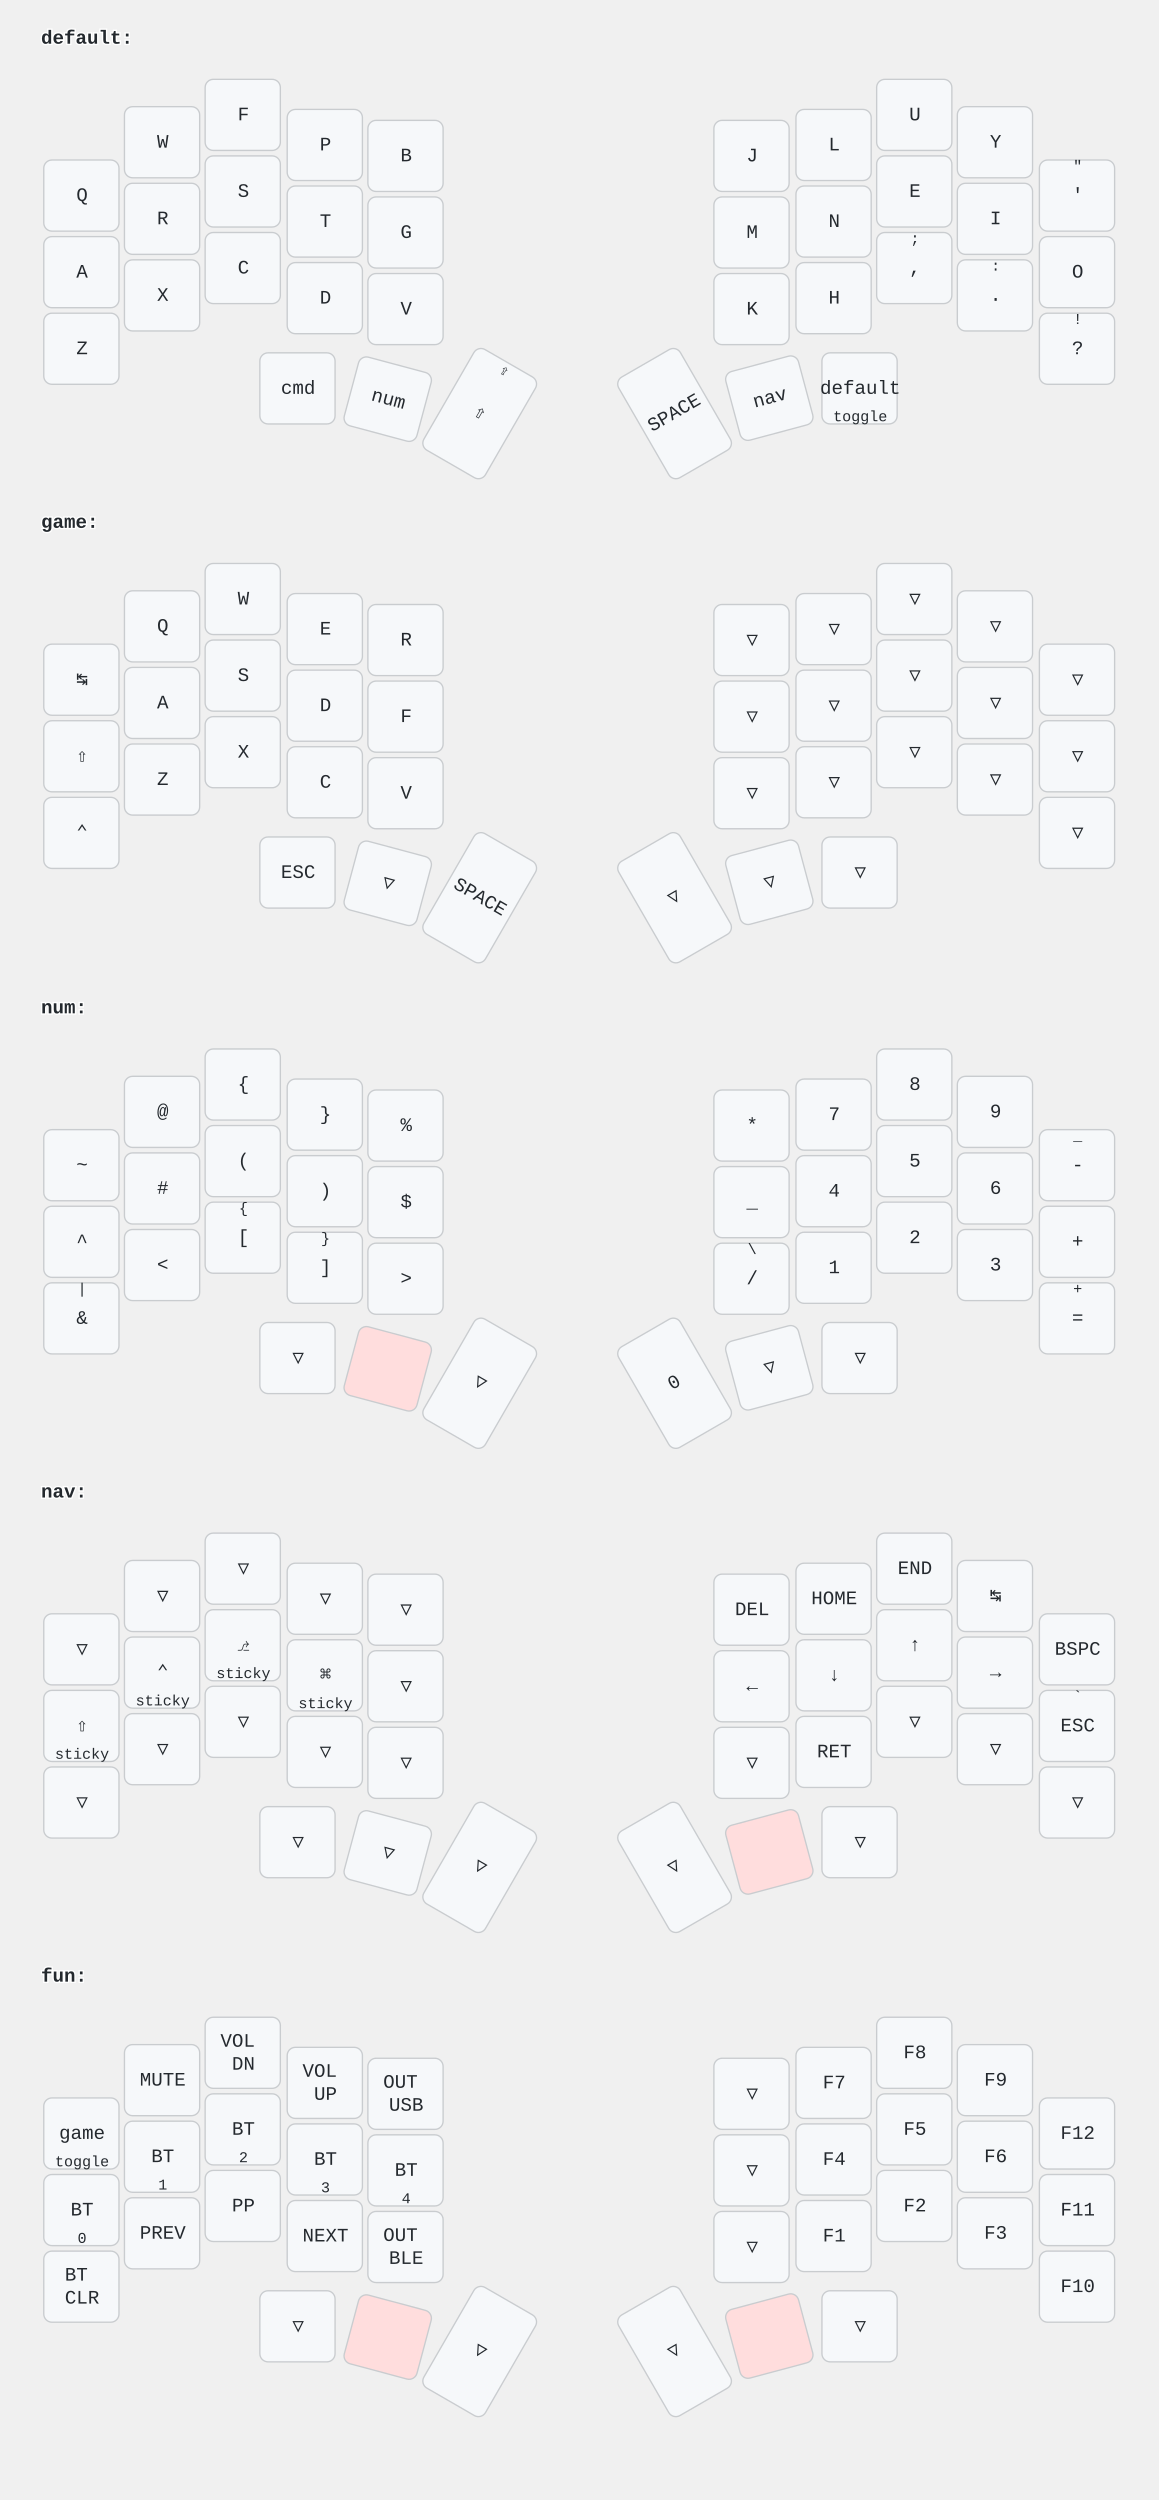
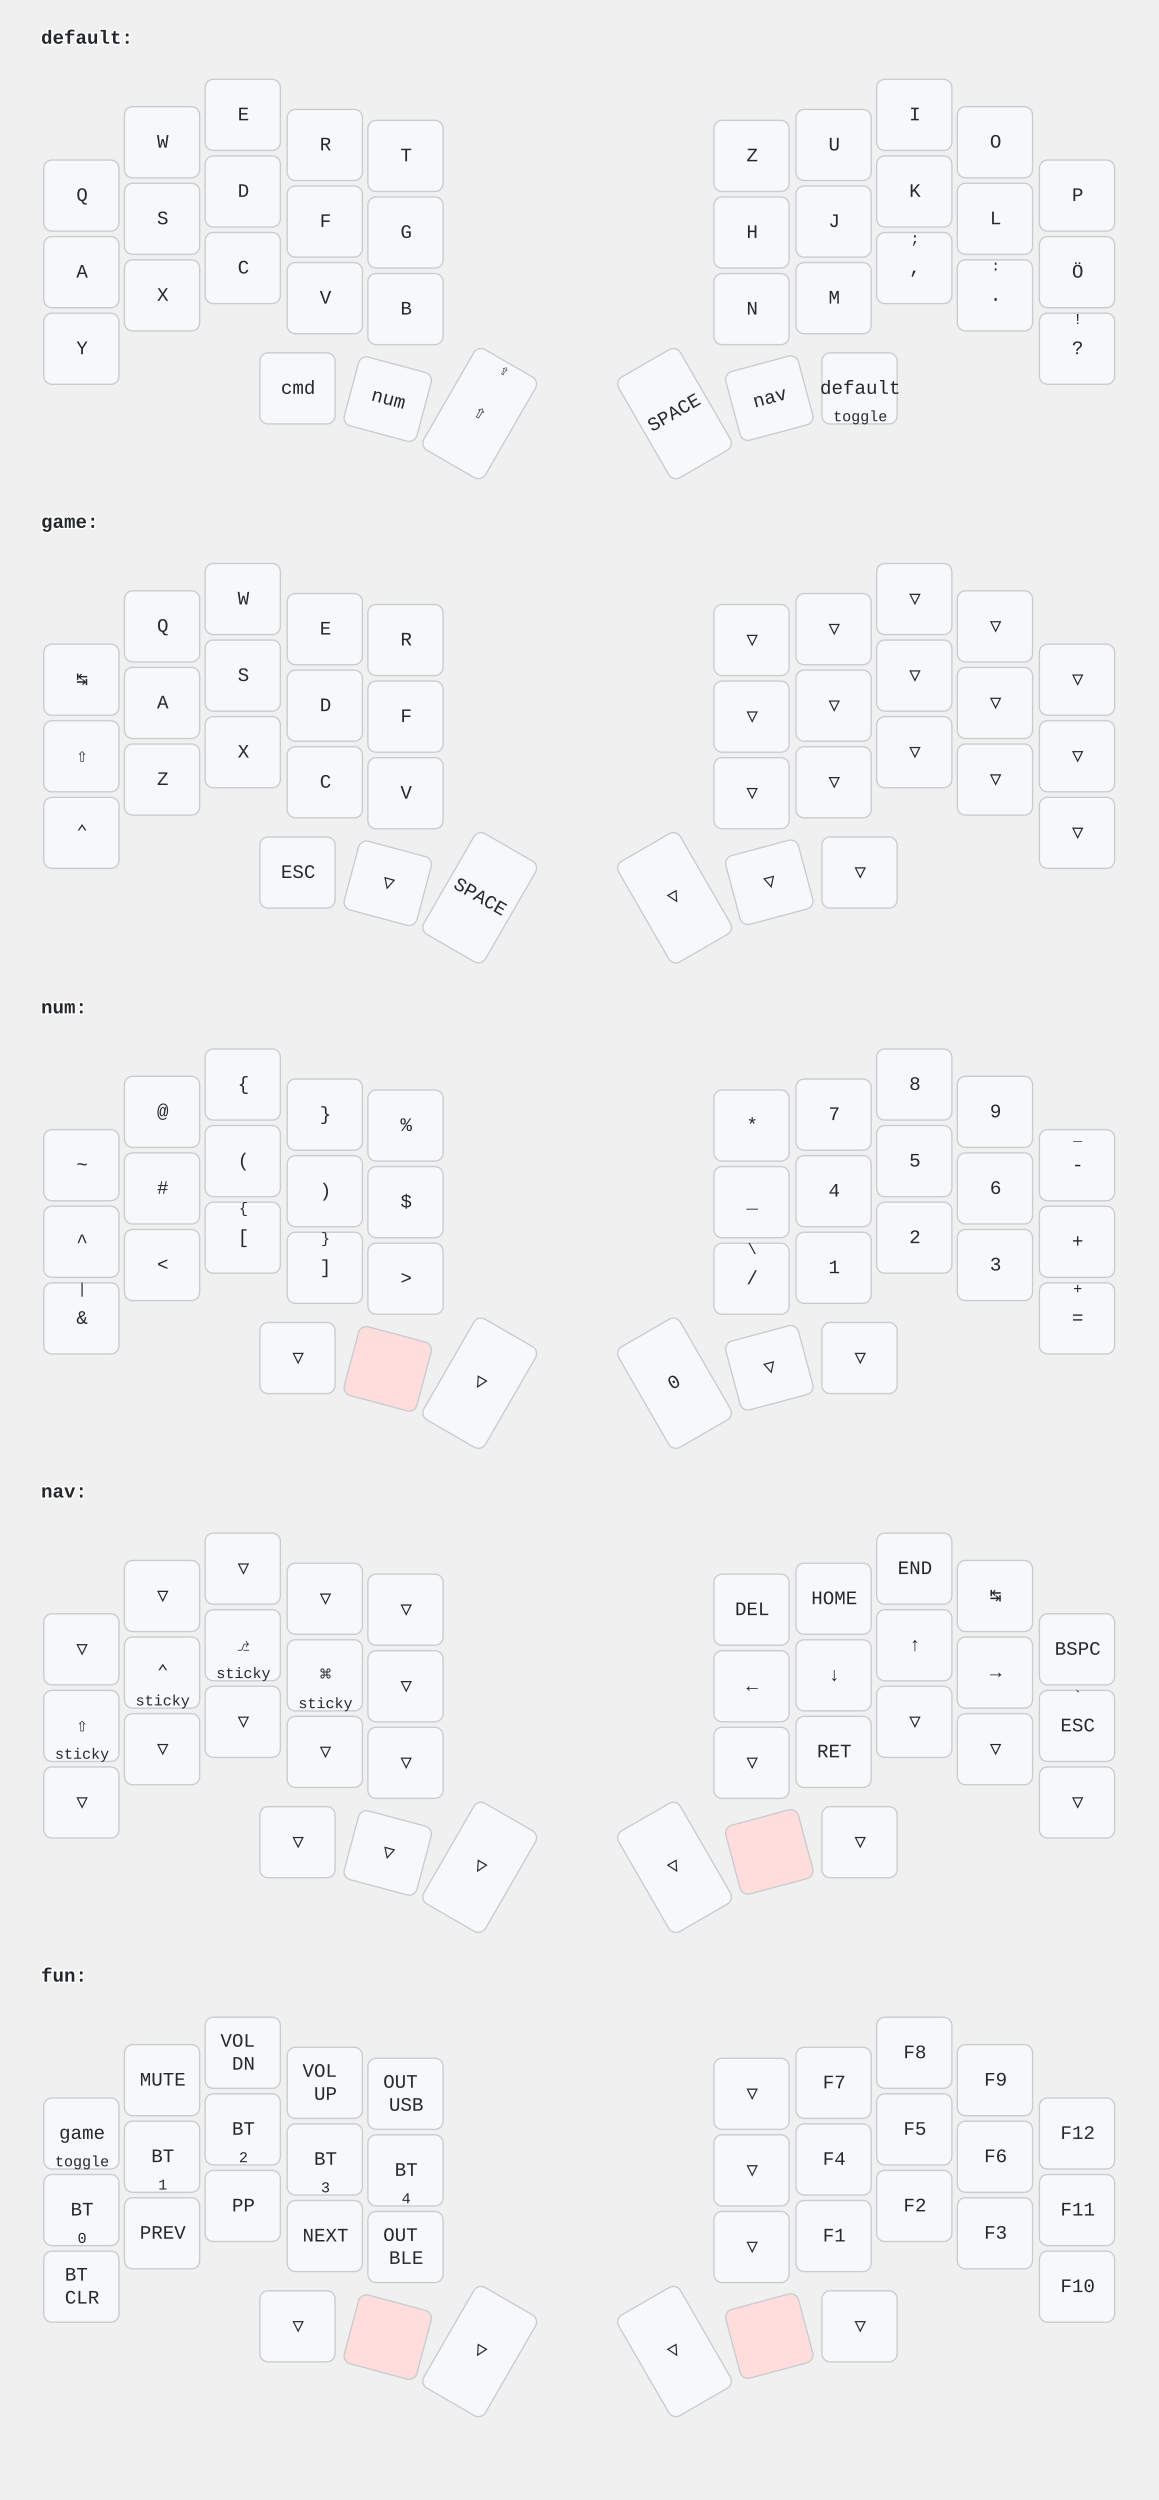
<svg xmlns="http://www.w3.org/2000/svg" width="847" height="1828" viewBox="0 0 847 1828" class="keymap">
  <style>/* font and background color specifications */
svg {
    font-family: SFMono-Regular,Consolas,Liberation Mono,Menlo,monospace;
    font-size: 14px;
    font-kerning: normal;
    text-rendering: optimizeLegibility;
    fill: #24292e;
}

/* default key styling */
rect {
    fill: #f6f8fa;
    stroke: #c9cccf;
    stroke-width: 1;
}

/* color accent for combo boxes */
rect.combo {
    fill: #cdf;
}

/* color accent for held keys */
rect.held, rect.combo.held {
    fill: #fdd;
}

/* color accent for ghost (optional) keys */
rect.ghost, rect.combo.ghost {
    fill: #ddd;
}

text {
    text-anchor: middle;
    dominant-baseline: middle;
}

/* styling for layer labels */
text.label {
    font-weight: bold;
    text-anchor: start;
    stroke: white;
    stroke-width: 2;
    paint-order: stroke;
}

/* styling for combo tap, and key hold/shifted label text */
text.combo, text.hold, text.shifted {
    font-size: 11px;
}

text.hold {
    text-anchor: middle;
    dominant-baseline: auto;
}

text.shifted {
    text-anchor: middle;
    dominant-baseline: hanging;
}

/* styling for hold/shifted label text in combo box */
text.combo.hold, text.combo.shifted {
    font-size: 8px;
}

/* styling for combo dendrons */
path {
    stroke-width: 1;
    stroke: gray;
    fill: none;
}
</style>
  <g transform="translate(30, 0)" class="layer-default">
    <text x="0" y="28" class="label" id="default">default:</text>
    <g transform="translate(0, 56)">
      <g transform="translate(30, 87)" class="key keypos-0">
        <rect rx="6" ry="6" x="-28" y="-26" width="55" height="52" class="key" />
        <text x="0" y="0" class="key tap">Q</text>
      </g>
      <g transform="translate(89, 48)" class="key keypos-1">
        <rect rx="6" ry="6" x="-28" y="-26" width="55" height="52" class="key" />
        <text x="0" y="0" class="key tap">W</text>
      </g>
      <g transform="translate(148, 28)" class="key keypos-2">
        <rect rx="6" ry="6" x="-28" y="-26" width="55" height="52" class="key" />
+         <text x="0" y="0" class="key tap">E</text>
+       </g>
+       <g transform="translate(208, 50)" class="key keypos-3">
+         <rect rx="6" ry="6" x="-28" y="-26" width="55" height="52" class="key" />
+         <text x="0" y="0" class="key tap">R</text>
+       </g>
+       <g transform="translate(267, 58)" class="key keypos-4">
+         <rect rx="6" ry="6" x="-28" y="-26" width="55" height="52" class="key" />
+         <text x="0" y="0" class="key tap">T</text>
+       </g>
+       <g transform="translate(520, 58)" class="key keypos-5">
+         <rect rx="6" ry="6" x="-28" y="-26" width="55" height="52" class="key" />
+         <text x="0" y="0" class="key tap">Z</text>
+       </g>
+       <g transform="translate(580, 50)" class="key keypos-6">
+         <rect rx="6" ry="6" x="-28" y="-26" width="55" height="52" class="key" />
+         <text x="0" y="0" class="key tap">U</text>
+       </g>
+       <g transform="translate(639, 28)" class="key keypos-7">
+         <rect rx="6" ry="6" x="-28" y="-26" width="55" height="52" class="key" />
+         <text x="0" y="0" class="key tap">I</text>
+       </g>
+       <g transform="translate(698, 48)" class="key keypos-8">
+         <rect rx="6" ry="6" x="-28" y="-26" width="55" height="52" class="key" />
+         <text x="0" y="0" class="key tap">O</text>
+       </g>
+       <g transform="translate(758, 87)" class="key keypos-9">
+         <rect rx="6" ry="6" x="-28" y="-26" width="55" height="52" class="key" />
+         <text x="0" y="0" class="key tap">P</text>
+       </g>
+       <g transform="translate(30, 143)" class="key keypos-10">
+         <rect rx="6" ry="6" x="-28" y="-26" width="55" height="52" class="key" />
+         <text x="0" y="0" class="key tap">A</text>
+       </g>
+       <g transform="translate(89, 104)" class="key keypos-11">
+         <rect rx="6" ry="6" x="-28" y="-26" width="55" height="52" class="key" />
+         <text x="0" y="0" class="key tap">S</text>
+       </g>
+       <g transform="translate(148, 84)" class="key keypos-12">
+         <rect rx="6" ry="6" x="-28" y="-26" width="55" height="52" class="key" />
+         <text x="0" y="0" class="key tap">D</text>
+       </g>
+       <g transform="translate(208, 106)" class="key keypos-13">
+         <rect rx="6" ry="6" x="-28" y="-26" width="55" height="52" class="key" />
        <text x="0" y="0" class="key tap">F</text>
      </g>
-       <g transform="translate(208, 50)" class="key keypos-3">
-         <rect rx="6" ry="6" x="-28" y="-26" width="55" height="52" class="key" />
-         <text x="0" y="0" class="key tap">P</text>
-       </g>
-       <g transform="translate(267, 58)" class="key keypos-4">
+       <g transform="translate(267, 114)" class="key keypos-14">
+         <rect rx="6" ry="6" x="-28" y="-26" width="55" height="52" class="key" />
+         <text x="0" y="0" class="key tap">G</text>
+       </g>
+       <g transform="translate(520, 114)" class="key keypos-15">
+         <rect rx="6" ry="6" x="-28" y="-26" width="55" height="52" class="key" />
+         <text x="0" y="0" class="key tap">H</text>
+       </g>
+       <g transform="translate(580, 106)" class="key keypos-16">
+         <rect rx="6" ry="6" x="-28" y="-26" width="55" height="52" class="key" />
+         <text x="0" y="0" class="key tap">J</text>
+       </g>
+       <g transform="translate(639, 84)" class="key keypos-17">
+         <rect rx="6" ry="6" x="-28" y="-26" width="55" height="52" class="key" />
+         <text x="0" y="0" class="key tap">K</text>
+       </g>
+       <g transform="translate(698, 104)" class="key keypos-18">
+         <rect rx="6" ry="6" x="-28" y="-26" width="55" height="52" class="key" />
+         <text x="0" y="0" class="key tap">L</text>
+       </g>
+       <g transform="translate(758, 143)" class="key keypos-19">
+         <rect rx="6" ry="6" x="-28" y="-26" width="55" height="52" class="key" />
+         <text x="0" y="0" class="key tap">Ö</text>
+       </g>
+       <g transform="translate(30, 199)" class="key keypos-20">
+         <rect rx="6" ry="6" x="-28" y="-26" width="55" height="52" class="key" />
+         <text x="0" y="0" class="key tap">Y</text>
+       </g>
+       <g transform="translate(89, 160)" class="key keypos-21">
+         <rect rx="6" ry="6" x="-28" y="-26" width="55" height="52" class="key" />
+         <text x="0" y="0" class="key tap">X</text>
+       </g>
+       <g transform="translate(148, 140)" class="key keypos-22">
+         <rect rx="6" ry="6" x="-28" y="-26" width="55" height="52" class="key" />
+         <text x="0" y="0" class="key tap">C</text>
+       </g>
+       <g transform="translate(208, 162)" class="key keypos-23">
+         <rect rx="6" ry="6" x="-28" y="-26" width="55" height="52" class="key" />
+         <text x="0" y="0" class="key tap">V</text>
+       </g>
+       <g transform="translate(267, 170)" class="key keypos-24">
        <rect rx="6" ry="6" x="-28" y="-26" width="55" height="52" class="key" />
        <text x="0" y="0" class="key tap">B</text>
      </g>
-       <g transform="translate(520, 58)" class="key keypos-5">
-         <rect rx="6" ry="6" x="-28" y="-26" width="55" height="52" class="key" />
-         <text x="0" y="0" class="key tap">J</text>
-       </g>
-       <g transform="translate(580, 50)" class="key keypos-6">
-         <rect rx="6" ry="6" x="-28" y="-26" width="55" height="52" class="key" />
-         <text x="0" y="0" class="key tap">L</text>
-       </g>
-       <g transform="translate(639, 28)" class="key keypos-7">
-         <rect rx="6" ry="6" x="-28" y="-26" width="55" height="52" class="key" />
-         <text x="0" y="0" class="key tap">U</text>
-       </g>
-       <g transform="translate(698, 48)" class="key keypos-8">
-         <rect rx="6" ry="6" x="-28" y="-26" width="55" height="52" class="key" />
-         <text x="0" y="0" class="key tap">Y</text>
-       </g>
-       <g transform="translate(758, 87)" class="key keypos-9">
-         <rect rx="6" ry="6" x="-28" y="-26" width="55" height="52" class="key" />
-         <text x="0" y="0" class="key tap">'</text>
-         <text x="0" y="-24" class="key shifted">"</text>
-       </g>
-       <g transform="translate(30, 143)" class="key keypos-10">
-         <rect rx="6" ry="6" x="-28" y="-26" width="55" height="52" class="key" />
-         <text x="0" y="0" class="key tap">A</text>
-       </g>
-       <g transform="translate(89, 104)" class="key keypos-11">
-         <rect rx="6" ry="6" x="-28" y="-26" width="55" height="52" class="key" />
-         <text x="0" y="0" class="key tap">R</text>
-       </g>
-       <g transform="translate(148, 84)" class="key keypos-12">
-         <rect rx="6" ry="6" x="-28" y="-26" width="55" height="52" class="key" />
-         <text x="0" y="0" class="key tap">S</text>
-       </g>
-       <g transform="translate(208, 106)" class="key keypos-13">
-         <rect rx="6" ry="6" x="-28" y="-26" width="55" height="52" class="key" />
-         <text x="0" y="0" class="key tap">T</text>
-       </g>
-       <g transform="translate(267, 114)" class="key keypos-14">
-         <rect rx="6" ry="6" x="-28" y="-26" width="55" height="52" class="key" />
-         <text x="0" y="0" class="key tap">G</text>
-       </g>
-       <g transform="translate(520, 114)" class="key keypos-15">
+       <g transform="translate(520, 170)" class="key keypos-25">
+         <rect rx="6" ry="6" x="-28" y="-26" width="55" height="52" class="key" />
+         <text x="0" y="0" class="key tap">N</text>
+       </g>
+       <g transform="translate(580, 162)" class="key keypos-26">
        <rect rx="6" ry="6" x="-28" y="-26" width="55" height="52" class="key" />
        <text x="0" y="0" class="key tap">M</text>
-       </g>
-       <g transform="translate(580, 106)" class="key keypos-16">
-         <rect rx="6" ry="6" x="-28" y="-26" width="55" height="52" class="key" />
-         <text x="0" y="0" class="key tap">N</text>
-       </g>
-       <g transform="translate(639, 84)" class="key keypos-17">
-         <rect rx="6" ry="6" x="-28" y="-26" width="55" height="52" class="key" />
-         <text x="0" y="0" class="key tap">E</text>
-       </g>
-       <g transform="translate(698, 104)" class="key keypos-18">
-         <rect rx="6" ry="6" x="-28" y="-26" width="55" height="52" class="key" />
-         <text x="0" y="0" class="key tap">I</text>
-       </g>
-       <g transform="translate(758, 143)" class="key keypos-19">
-         <rect rx="6" ry="6" x="-28" y="-26" width="55" height="52" class="key" />
-         <text x="0" y="0" class="key tap">O</text>
-       </g>
-       <g transform="translate(30, 199)" class="key keypos-20">
-         <rect rx="6" ry="6" x="-28" y="-26" width="55" height="52" class="key" />
-         <text x="0" y="0" class="key tap">Z</text>
-       </g>
-       <g transform="translate(89, 160)" class="key keypos-21">
-         <rect rx="6" ry="6" x="-28" y="-26" width="55" height="52" class="key" />
-         <text x="0" y="0" class="key tap">X</text>
-       </g>
-       <g transform="translate(148, 140)" class="key keypos-22">
-         <rect rx="6" ry="6" x="-28" y="-26" width="55" height="52" class="key" />
-         <text x="0" y="0" class="key tap">C</text>
-       </g>
-       <g transform="translate(208, 162)" class="key keypos-23">
-         <rect rx="6" ry="6" x="-28" y="-26" width="55" height="52" class="key" />
-         <text x="0" y="0" class="key tap">D</text>
-       </g>
-       <g transform="translate(267, 170)" class="key keypos-24">
-         <rect rx="6" ry="6" x="-28" y="-26" width="55" height="52" class="key" />
-         <text x="0" y="0" class="key tap">V</text>
-       </g>
-       <g transform="translate(520, 170)" class="key keypos-25">
-         <rect rx="6" ry="6" x="-28" y="-26" width="55" height="52" class="key" />
-         <text x="0" y="0" class="key tap">K</text>
-       </g>
-       <g transform="translate(580, 162)" class="key keypos-26">
-         <rect rx="6" ry="6" x="-28" y="-26" width="55" height="52" class="key" />
-         <text x="0" y="0" class="key tap">H</text>
      </g>
      <g transform="translate(639, 140)" class="key keypos-27">
        <rect rx="6" ry="6" x="-28" y="-26" width="55" height="52" class="key" />
        <text x="0" y="0" class="key tap">,</text>
        <text x="0" y="-24" class="key shifted">;</text>
      </g>
      <g transform="translate(698, 160)" class="key keypos-28">
        <rect rx="6" ry="6" x="-28" y="-26" width="55" height="52" class="key" />
        <text x="0" y="0" class="key tap">.</text>
        <text x="0" y="-24" class="key shifted">:</text>
      </g>
      <g transform="translate(758, 199)" class="key keypos-29">
        <rect rx="6" ry="6" x="-28" y="-26" width="55" height="52" class="key" />
        <text x="0" y="0" class="key tap">?</text>
        <text x="0" y="-24" class="key shifted">!</text>
      </g>
      <g transform="translate(188, 228)" class="key keypos-30">
        <rect rx="6" ry="6" x="-28" y="-26" width="55" height="52" class="key" />
        <text x="0" y="0" class="key tap">cmd</text>
      </g>
      <g transform="translate(254, 236) rotate(15.0)" class="key keypos-31">
        <rect rx="6" ry="6" x="-28" y="-26" width="55" height="52" class="key" />
        <a href="#num">
          <text x="0" y="0" class="key tap layer-activator">num</text>
        </a>
      </g>
      <g transform="translate(321, 246) rotate(30.0)" class="key keypos-32">
        <rect rx="6" ry="6" x="-26" y="-42" width="52" height="85" class="key" />
        <text x="0" y="0" class="key tap">⇧</text>
        <text x="0" y="-40" class="key shifted">⇪</text>
      </g>
      <g transform="translate(463, 246) rotate(-30.0)" class="key keypos-33">
        <rect rx="6" ry="6" x="-26" y="-42" width="52" height="85" class="key" />
        <text x="0" y="0" class="key tap">SPACE</text>
      </g>
      <g transform="translate(533, 235) rotate(-15.0)" class="key keypos-34">
        <rect rx="6" ry="6" x="-28" y="-26" width="55" height="52" class="key" />
        <a href="#nav">
          <text x="0" y="0" class="key tap layer-activator">nav</text>
        </a>
      </g>
      <g transform="translate(599, 228)" class="key keypos-35">
        <rect rx="6" ry="6" x="-28" y="-26" width="55" height="52" class="key" />
        <a href="#default">
          <text x="0" y="0" class="key tap layer-activator">default</text>
        </a>
        <text x="0" y="24" class="key hold">toggle</text>
      </g>
    </g>
  </g>
  <g transform="translate(30, 354)" class="layer-game">
    <text x="0" y="28" class="label" id="game">game:</text>
    <g transform="translate(0, 56)">
      <g transform="translate(30, 87)" class="key keypos-0">
        <rect rx="6" ry="6" x="-28" y="-26" width="55" height="52" class="key" />
        <text x="0" y="0" class="key tap">↹</text>
      </g>
      <g transform="translate(89, 48)" class="key keypos-1">
        <rect rx="6" ry="6" x="-28" y="-26" width="55" height="52" class="key" />
        <text x="0" y="0" class="key tap">Q</text>
      </g>
      <g transform="translate(148, 28)" class="key keypos-2">
        <rect rx="6" ry="6" x="-28" y="-26" width="55" height="52" class="key" />
        <text x="0" y="0" class="key tap">W</text>
      </g>
      <g transform="translate(208, 50)" class="key keypos-3">
        <rect rx="6" ry="6" x="-28" y="-26" width="55" height="52" class="key" />
        <text x="0" y="0" class="key tap">E</text>
      </g>
      <g transform="translate(267, 58)" class="key keypos-4">
        <rect rx="6" ry="6" x="-28" y="-26" width="55" height="52" class="key" />
        <text x="0" y="0" class="key tap">R</text>
      </g>
      <g transform="translate(520, 58)" class="key trans keypos-5">
        <rect rx="6" ry="6" x="-28" y="-26" width="55" height="52" class="key trans" />
        <text x="0" y="0" class="key trans tap">▽</text>
      </g>
      <g transform="translate(580, 50)" class="key trans keypos-6">
        <rect rx="6" ry="6" x="-28" y="-26" width="55" height="52" class="key trans" />
        <text x="0" y="0" class="key trans tap">▽</text>
      </g>
      <g transform="translate(639, 28)" class="key trans keypos-7">
        <rect rx="6" ry="6" x="-28" y="-26" width="55" height="52" class="key trans" />
        <text x="0" y="0" class="key trans tap">▽</text>
      </g>
      <g transform="translate(698, 48)" class="key trans keypos-8">
        <rect rx="6" ry="6" x="-28" y="-26" width="55" height="52" class="key trans" />
        <text x="0" y="0" class="key trans tap">▽</text>
      </g>
      <g transform="translate(758, 87)" class="key trans keypos-9">
        <rect rx="6" ry="6" x="-28" y="-26" width="55" height="52" class="key trans" />
        <text x="0" y="0" class="key trans tap">▽</text>
      </g>
      <g transform="translate(30, 143)" class="key keypos-10">
        <rect rx="6" ry="6" x="-28" y="-26" width="55" height="52" class="key" />
        <text x="0" y="0" class="key tap">⇧</text>
      </g>
      <g transform="translate(89, 104)" class="key keypos-11">
        <rect rx="6" ry="6" x="-28" y="-26" width="55" height="52" class="key" />
        <text x="0" y="0" class="key tap">A</text>
      </g>
      <g transform="translate(148, 84)" class="key keypos-12">
        <rect rx="6" ry="6" x="-28" y="-26" width="55" height="52" class="key" />
        <text x="0" y="0" class="key tap">S</text>
      </g>
      <g transform="translate(208, 106)" class="key keypos-13">
        <rect rx="6" ry="6" x="-28" y="-26" width="55" height="52" class="key" />
        <text x="0" y="0" class="key tap">D</text>
      </g>
      <g transform="translate(267, 114)" class="key keypos-14">
        <rect rx="6" ry="6" x="-28" y="-26" width="55" height="52" class="key" />
        <text x="0" y="0" class="key tap">F</text>
      </g>
      <g transform="translate(520, 114)" class="key trans keypos-15">
        <rect rx="6" ry="6" x="-28" y="-26" width="55" height="52" class="key trans" />
        <text x="0" y="0" class="key trans tap">▽</text>
      </g>
      <g transform="translate(580, 106)" class="key trans keypos-16">
        <rect rx="6" ry="6" x="-28" y="-26" width="55" height="52" class="key trans" />
        <text x="0" y="0" class="key trans tap">▽</text>
      </g>
      <g transform="translate(639, 84)" class="key trans keypos-17">
        <rect rx="6" ry="6" x="-28" y="-26" width="55" height="52" class="key trans" />
        <text x="0" y="0" class="key trans tap">▽</text>
      </g>
      <g transform="translate(698, 104)" class="key trans keypos-18">
        <rect rx="6" ry="6" x="-28" y="-26" width="55" height="52" class="key trans" />
        <text x="0" y="0" class="key trans tap">▽</text>
      </g>
      <g transform="translate(758, 143)" class="key trans keypos-19">
        <rect rx="6" ry="6" x="-28" y="-26" width="55" height="52" class="key trans" />
        <text x="0" y="0" class="key trans tap">▽</text>
      </g>
      <g transform="translate(30, 199)" class="key keypos-20">
        <rect rx="6" ry="6" x="-28" y="-26" width="55" height="52" class="key" />
        <text x="0" y="0" class="key tap">⌃</text>
      </g>
      <g transform="translate(89, 160)" class="key keypos-21">
        <rect rx="6" ry="6" x="-28" y="-26" width="55" height="52" class="key" />
        <text x="0" y="0" class="key tap">Z</text>
      </g>
      <g transform="translate(148, 140)" class="key keypos-22">
        <rect rx="6" ry="6" x="-28" y="-26" width="55" height="52" class="key" />
        <text x="0" y="0" class="key tap">X</text>
      </g>
      <g transform="translate(208, 162)" class="key keypos-23">
        <rect rx="6" ry="6" x="-28" y="-26" width="55" height="52" class="key" />
        <text x="0" y="0" class="key tap">C</text>
      </g>
      <g transform="translate(267, 170)" class="key keypos-24">
        <rect rx="6" ry="6" x="-28" y="-26" width="55" height="52" class="key" />
        <text x="0" y="0" class="key tap">V</text>
      </g>
      <g transform="translate(520, 170)" class="key trans keypos-25">
        <rect rx="6" ry="6" x="-28" y="-26" width="55" height="52" class="key trans" />
        <text x="0" y="0" class="key trans tap">▽</text>
      </g>
      <g transform="translate(580, 162)" class="key trans keypos-26">
        <rect rx="6" ry="6" x="-28" y="-26" width="55" height="52" class="key trans" />
        <text x="0" y="0" class="key trans tap">▽</text>
      </g>
      <g transform="translate(639, 140)" class="key trans keypos-27">
        <rect rx="6" ry="6" x="-28" y="-26" width="55" height="52" class="key trans" />
        <text x="0" y="0" class="key trans tap">▽</text>
      </g>
      <g transform="translate(698, 160)" class="key trans keypos-28">
        <rect rx="6" ry="6" x="-28" y="-26" width="55" height="52" class="key trans" />
        <text x="0" y="0" class="key trans tap">▽</text>
      </g>
      <g transform="translate(758, 199)" class="key trans keypos-29">
        <rect rx="6" ry="6" x="-28" y="-26" width="55" height="52" class="key trans" />
        <text x="0" y="0" class="key trans tap">▽</text>
      </g>
      <g transform="translate(188, 228)" class="key keypos-30">
        <rect rx="6" ry="6" x="-28" y="-26" width="55" height="52" class="key" />
        <text x="0" y="0" class="key tap">ESC</text>
      </g>
      <g transform="translate(254, 236) rotate(15.0)" class="key trans keypos-31">
        <rect rx="6" ry="6" x="-28" y="-26" width="55" height="52" class="key trans" />
        <text x="0" y="0" class="key trans tap">▽</text>
      </g>
      <g transform="translate(321, 246) rotate(30.0)" class="key keypos-32">
        <rect rx="6" ry="6" x="-26" y="-42" width="52" height="85" class="key" />
        <text x="0" y="0" class="key tap">SPACE</text>
      </g>
      <g transform="translate(463, 246) rotate(-30.0)" class="key trans keypos-33">
        <rect rx="6" ry="6" x="-26" y="-42" width="52" height="85" class="key trans" />
        <text x="0" y="0" class="key trans tap">▽</text>
      </g>
      <g transform="translate(533, 235) rotate(-15.0)" class="key trans keypos-34">
        <rect rx="6" ry="6" x="-28" y="-26" width="55" height="52" class="key trans" />
        <text x="0" y="0" class="key trans tap">▽</text>
      </g>
      <g transform="translate(599, 228)" class="key trans keypos-35">
        <rect rx="6" ry="6" x="-28" y="-26" width="55" height="52" class="key trans" />
        <text x="0" y="0" class="key trans tap">▽</text>
      </g>
    </g>
  </g>
  <g transform="translate(30, 709)" class="layer-num">
    <text x="0" y="28" class="label" id="num">num:</text>
    <g transform="translate(0, 56)">
      <g transform="translate(30, 87)" class="key keypos-0">
        <rect rx="6" ry="6" x="-28" y="-26" width="55" height="52" class="key" />
        <text x="0" y="0" class="key tap">~</text>
      </g>
      <g transform="translate(89, 48)" class="key keypos-1">
        <rect rx="6" ry="6" x="-28" y="-26" width="55" height="52" class="key" />
        <text x="0" y="0" class="key tap">@</text>
      </g>
      <g transform="translate(148, 28)" class="key keypos-2">
        <rect rx="6" ry="6" x="-28" y="-26" width="55" height="52" class="key" />
        <text x="0" y="0" class="key tap">{</text>
      </g>
      <g transform="translate(208, 50)" class="key keypos-3">
        <rect rx="6" ry="6" x="-28" y="-26" width="55" height="52" class="key" />
        <text x="0" y="0" class="key tap">}</text>
      </g>
      <g transform="translate(267, 58)" class="key keypos-4">
        <rect rx="6" ry="6" x="-28" y="-26" width="55" height="52" class="key" />
        <text x="0" y="0" class="key tap">%</text>
      </g>
      <g transform="translate(520, 58)" class="key keypos-5">
        <rect rx="6" ry="6" x="-28" y="-26" width="55" height="52" class="key" />
        <text x="0" y="0" class="key tap">*</text>
      </g>
      <g transform="translate(580, 50)" class="key keypos-6">
        <rect rx="6" ry="6" x="-28" y="-26" width="55" height="52" class="key" />
        <text x="0" y="0" class="key tap">7</text>
      </g>
      <g transform="translate(639, 28)" class="key keypos-7">
        <rect rx="6" ry="6" x="-28" y="-26" width="55" height="52" class="key" />
        <text x="0" y="0" class="key tap">8</text>
      </g>
      <g transform="translate(698, 48)" class="key keypos-8">
        <rect rx="6" ry="6" x="-28" y="-26" width="55" height="52" class="key" />
        <text x="0" y="0" class="key tap">9</text>
      </g>
      <g transform="translate(758, 87)" class="key keypos-9">
        <rect rx="6" ry="6" x="-28" y="-26" width="55" height="52" class="key" />
        <text x="0" y="0" class="key tap">-</text>
        <text x="0" y="-24" class="key shifted">_</text>
      </g>
      <g transform="translate(30, 143)" class="key keypos-10">
        <rect rx="6" ry="6" x="-28" y="-26" width="55" height="52" class="key" />
        <text x="0" y="0" class="key tap">^</text>
      </g>
      <g transform="translate(89, 104)" class="key keypos-11">
        <rect rx="6" ry="6" x="-28" y="-26" width="55" height="52" class="key" />
        <text x="0" y="0" class="key tap">#</text>
      </g>
      <g transform="translate(148, 84)" class="key keypos-12">
        <rect rx="6" ry="6" x="-28" y="-26" width="55" height="52" class="key" />
        <text x="0" y="0" class="key tap">(</text>
      </g>
      <g transform="translate(208, 106)" class="key keypos-13">
        <rect rx="6" ry="6" x="-28" y="-26" width="55" height="52" class="key" />
        <text x="0" y="0" class="key tap">)</text>
      </g>
      <g transform="translate(267, 114)" class="key keypos-14">
        <rect rx="6" ry="6" x="-28" y="-26" width="55" height="52" class="key" />
        <text x="0" y="0" class="key tap">$</text>
      </g>
      <g transform="translate(520, 114)" class="key keypos-15">
        <rect rx="6" ry="6" x="-28" y="-26" width="55" height="52" class="key" />
        <text x="0" y="0" class="key tap">_</text>
      </g>
      <g transform="translate(580, 106)" class="key keypos-16">
        <rect rx="6" ry="6" x="-28" y="-26" width="55" height="52" class="key" />
        <text x="0" y="0" class="key tap">4</text>
      </g>
      <g transform="translate(639, 84)" class="key keypos-17">
        <rect rx="6" ry="6" x="-28" y="-26" width="55" height="52" class="key" />
        <text x="0" y="0" class="key tap">5</text>
      </g>
      <g transform="translate(698, 104)" class="key keypos-18">
        <rect rx="6" ry="6" x="-28" y="-26" width="55" height="52" class="key" />
        <text x="0" y="0" class="key tap">6</text>
      </g>
      <g transform="translate(758, 143)" class="key keypos-19">
        <rect rx="6" ry="6" x="-28" y="-26" width="55" height="52" class="key" />
        <text x="0" y="0" class="key tap">+</text>
      </g>
      <g transform="translate(30, 199)" class="key keypos-20">
        <rect rx="6" ry="6" x="-28" y="-26" width="55" height="52" class="key" />
        <text x="0" y="0" class="key tap">&amp;</text>
        <text x="0" y="-24" class="key shifted">|</text>
      </g>
      <g transform="translate(89, 160)" class="key keypos-21">
        <rect rx="6" ry="6" x="-28" y="-26" width="55" height="52" class="key" />
        <text x="0" y="0" class="key tap">&lt;</text>
      </g>
      <g transform="translate(148, 140)" class="key keypos-22">
        <rect rx="6" ry="6" x="-28" y="-26" width="55" height="52" class="key" />
        <text x="0" y="0" class="key tap">[</text>
        <text x="0" y="-24" class="key shifted">{</text>
      </g>
      <g transform="translate(208, 162)" class="key keypos-23">
        <rect rx="6" ry="6" x="-28" y="-26" width="55" height="52" class="key" />
        <text x="0" y="0" class="key tap">]</text>
        <text x="0" y="-24" class="key shifted">}</text>
      </g>
      <g transform="translate(267, 170)" class="key keypos-24">
        <rect rx="6" ry="6" x="-28" y="-26" width="55" height="52" class="key" />
        <text x="0" y="0" class="key tap">&gt;</text>
      </g>
      <g transform="translate(520, 170)" class="key keypos-25">
        <rect rx="6" ry="6" x="-28" y="-26" width="55" height="52" class="key" />
        <text x="0" y="0" class="key tap">/</text>
        <text x="0" y="-24" class="key shifted">\</text>
      </g>
      <g transform="translate(580, 162)" class="key keypos-26">
        <rect rx="6" ry="6" x="-28" y="-26" width="55" height="52" class="key" />
        <text x="0" y="0" class="key tap">1</text>
      </g>
      <g transform="translate(639, 140)" class="key keypos-27">
        <rect rx="6" ry="6" x="-28" y="-26" width="55" height="52" class="key" />
        <text x="0" y="0" class="key tap">2</text>
      </g>
      <g transform="translate(698, 160)" class="key keypos-28">
        <rect rx="6" ry="6" x="-28" y="-26" width="55" height="52" class="key" />
        <text x="0" y="0" class="key tap">3</text>
      </g>
      <g transform="translate(758, 199)" class="key keypos-29">
        <rect rx="6" ry="6" x="-28" y="-26" width="55" height="52" class="key" />
        <text x="0" y="0" class="key tap">=</text>
        <text x="0" y="-24" class="key shifted">+</text>
      </g>
      <g transform="translate(188, 228)" class="key trans keypos-30">
        <rect rx="6" ry="6" x="-28" y="-26" width="55" height="52" class="key trans" />
        <text x="0" y="0" class="key trans tap">▽</text>
      </g>
      <g transform="translate(254, 236) rotate(15.0)" class="key held keypos-31">
        <rect rx="6" ry="6" x="-28" y="-26" width="55" height="52" class="key held" />
      </g>
      <g transform="translate(321, 246) rotate(30.0)" class="key trans keypos-32">
        <rect rx="6" ry="6" x="-26" y="-42" width="52" height="85" class="key trans" />
        <text x="0" y="0" class="key trans tap">▽</text>
      </g>
      <g transform="translate(463, 246) rotate(-30.0)" class="key keypos-33">
        <rect rx="6" ry="6" x="-26" y="-42" width="52" height="85" class="key" />
        <text x="0" y="0" class="key tap">0</text>
      </g>
      <g transform="translate(533, 235) rotate(-15.0)" class="key trans keypos-34">
        <rect rx="6" ry="6" x="-28" y="-26" width="55" height="52" class="key trans" />
        <text x="0" y="0" class="key trans tap">▽</text>
      </g>
      <g transform="translate(599, 228)" class="key trans keypos-35">
        <rect rx="6" ry="6" x="-28" y="-26" width="55" height="52" class="key trans" />
        <text x="0" y="0" class="key trans tap">▽</text>
      </g>
    </g>
  </g>
  <g transform="translate(30, 1063)" class="layer-nav">
    <text x="0" y="28" class="label" id="nav">nav:</text>
    <g transform="translate(0, 56)">
      <g transform="translate(30, 87)" class="key trans keypos-0">
        <rect rx="6" ry="6" x="-28" y="-26" width="55" height="52" class="key trans" />
        <text x="0" y="0" class="key trans tap">▽</text>
      </g>
      <g transform="translate(89, 48)" class="key trans keypos-1">
        <rect rx="6" ry="6" x="-28" y="-26" width="55" height="52" class="key trans" />
        <text x="0" y="0" class="key trans tap">▽</text>
      </g>
      <g transform="translate(148, 28)" class="key trans keypos-2">
        <rect rx="6" ry="6" x="-28" y="-26" width="55" height="52" class="key trans" />
        <text x="0" y="0" class="key trans tap">▽</text>
      </g>
      <g transform="translate(208, 50)" class="key trans keypos-3">
        <rect rx="6" ry="6" x="-28" y="-26" width="55" height="52" class="key trans" />
        <text x="0" y="0" class="key trans tap">▽</text>
      </g>
      <g transform="translate(267, 58)" class="key trans keypos-4">
        <rect rx="6" ry="6" x="-28" y="-26" width="55" height="52" class="key trans" />
        <text x="0" y="0" class="key trans tap">▽</text>
      </g>
      <g transform="translate(520, 58)" class="key keypos-5">
        <rect rx="6" ry="6" x="-28" y="-26" width="55" height="52" class="key" />
        <text x="0" y="0" class="key tap">DEL</text>
      </g>
      <g transform="translate(580, 50)" class="key keypos-6">
        <rect rx="6" ry="6" x="-28" y="-26" width="55" height="52" class="key" />
        <text x="0" y="0" class="key tap">HOME</text>
      </g>
      <g transform="translate(639, 28)" class="key keypos-7">
        <rect rx="6" ry="6" x="-28" y="-26" width="55" height="52" class="key" />
        <text x="0" y="0" class="key tap">END</text>
      </g>
      <g transform="translate(698, 48)" class="key keypos-8">
        <rect rx="6" ry="6" x="-28" y="-26" width="55" height="52" class="key" />
        <text x="0" y="0" class="key tap">↹</text>
      </g>
      <g transform="translate(758, 87)" class="key keypos-9">
        <rect rx="6" ry="6" x="-28" y="-26" width="55" height="52" class="key" />
        <text x="0" y="0" class="key tap">BSPC</text>
      </g>
      <g transform="translate(30, 143)" class="key keypos-10">
        <rect rx="6" ry="6" x="-28" y="-26" width="55" height="52" class="key" />
        <text x="0" y="0" class="key tap">⇧</text>
        <text x="0" y="24" class="key hold">sticky</text>
      </g>
      <g transform="translate(89, 104)" class="key keypos-11">
        <rect rx="6" ry="6" x="-28" y="-26" width="55" height="52" class="key" />
        <text x="0" y="0" class="key tap">⌃</text>
        <text x="0" y="24" class="key hold">sticky</text>
      </g>
      <g transform="translate(148, 84)" class="key keypos-12">
        <rect rx="6" ry="6" x="-28" y="-26" width="55" height="52" class="key" />
        <text x="0" y="0" class="key tap">⎇</text>
        <text x="0" y="24" class="key hold">sticky</text>
      </g>
      <g transform="translate(208, 106)" class="key keypos-13">
        <rect rx="6" ry="6" x="-28" y="-26" width="55" height="52" class="key" />
        <text x="0" y="0" class="key tap">⌘</text>
        <text x="0" y="24" class="key hold">sticky</text>
      </g>
      <g transform="translate(267, 114)" class="key trans keypos-14">
        <rect rx="6" ry="6" x="-28" y="-26" width="55" height="52" class="key trans" />
        <text x="0" y="0" class="key trans tap">▽</text>
      </g>
      <g transform="translate(520, 114)" class="key keypos-15">
        <rect rx="6" ry="6" x="-28" y="-26" width="55" height="52" class="key" />
        <text x="0" y="0" class="key tap">←</text>
      </g>
      <g transform="translate(580, 106)" class="key keypos-16">
        <rect rx="6" ry="6" x="-28" y="-26" width="55" height="52" class="key" />
        <text x="0" y="0" class="key tap">↓</text>
      </g>
      <g transform="translate(639, 84)" class="key keypos-17">
        <rect rx="6" ry="6" x="-28" y="-26" width="55" height="52" class="key" />
        <text x="0" y="0" class="key tap">↑</text>
      </g>
      <g transform="translate(698, 104)" class="key keypos-18">
        <rect rx="6" ry="6" x="-28" y="-26" width="55" height="52" class="key" />
        <text x="0" y="0" class="key tap">→</text>
      </g>
      <g transform="translate(758, 143)" class="key keypos-19">
        <rect rx="6" ry="6" x="-28" y="-26" width="55" height="52" class="key" />
        <text x="0" y="0" class="key tap">ESC</text>
        <text x="0" y="-24" class="key shifted">`</text>
      </g>
      <g transform="translate(30, 199)" class="key trans keypos-20">
        <rect rx="6" ry="6" x="-28" y="-26" width="55" height="52" class="key trans" />
        <text x="0" y="0" class="key trans tap">▽</text>
      </g>
      <g transform="translate(89, 160)" class="key trans keypos-21">
        <rect rx="6" ry="6" x="-28" y="-26" width="55" height="52" class="key trans" />
        <text x="0" y="0" class="key trans tap">▽</text>
      </g>
      <g transform="translate(148, 140)" class="key trans keypos-22">
        <rect rx="6" ry="6" x="-28" y="-26" width="55" height="52" class="key trans" />
        <text x="0" y="0" class="key trans tap">▽</text>
      </g>
      <g transform="translate(208, 162)" class="key trans keypos-23">
        <rect rx="6" ry="6" x="-28" y="-26" width="55" height="52" class="key trans" />
        <text x="0" y="0" class="key trans tap">▽</text>
      </g>
      <g transform="translate(267, 170)" class="key trans keypos-24">
        <rect rx="6" ry="6" x="-28" y="-26" width="55" height="52" class="key trans" />
        <text x="0" y="0" class="key trans tap">▽</text>
      </g>
      <g transform="translate(520, 170)" class="key trans keypos-25">
        <rect rx="6" ry="6" x="-28" y="-26" width="55" height="52" class="key trans" />
        <text x="0" y="0" class="key trans tap">▽</text>
      </g>
      <g transform="translate(580, 162)" class="key keypos-26">
        <rect rx="6" ry="6" x="-28" y="-26" width="55" height="52" class="key" />
        <text x="0" y="0" class="key tap">RET</text>
      </g>
      <g transform="translate(639, 140)" class="key trans keypos-27">
        <rect rx="6" ry="6" x="-28" y="-26" width="55" height="52" class="key trans" />
        <text x="0" y="0" class="key trans tap">▽</text>
      </g>
      <g transform="translate(698, 160)" class="key trans keypos-28">
        <rect rx="6" ry="6" x="-28" y="-26" width="55" height="52" class="key trans" />
        <text x="0" y="0" class="key trans tap">▽</text>
      </g>
      <g transform="translate(758, 199)" class="key trans keypos-29">
        <rect rx="6" ry="6" x="-28" y="-26" width="55" height="52" class="key trans" />
        <text x="0" y="0" class="key trans tap">▽</text>
      </g>
      <g transform="translate(188, 228)" class="key trans keypos-30">
        <rect rx="6" ry="6" x="-28" y="-26" width="55" height="52" class="key trans" />
        <text x="0" y="0" class="key trans tap">▽</text>
      </g>
      <g transform="translate(254, 236) rotate(15.0)" class="key trans keypos-31">
        <rect rx="6" ry="6" x="-28" y="-26" width="55" height="52" class="key trans" />
        <text x="0" y="0" class="key trans tap">▽</text>
      </g>
      <g transform="translate(321, 246) rotate(30.0)" class="key trans keypos-32">
        <rect rx="6" ry="6" x="-26" y="-42" width="52" height="85" class="key trans" />
        <text x="0" y="0" class="key trans tap">▽</text>
      </g>
      <g transform="translate(463, 246) rotate(-30.0)" class="key trans keypos-33">
        <rect rx="6" ry="6" x="-26" y="-42" width="52" height="85" class="key trans" />
        <text x="0" y="0" class="key trans tap">▽</text>
      </g>
      <g transform="translate(533, 235) rotate(-15.0)" class="key held keypos-34">
        <rect rx="6" ry="6" x="-28" y="-26" width="55" height="52" class="key held" />
      </g>
      <g transform="translate(599, 228)" class="key trans keypos-35">
        <rect rx="6" ry="6" x="-28" y="-26" width="55" height="52" class="key trans" />
        <text x="0" y="0" class="key trans tap">▽</text>
      </g>
    </g>
  </g>
  <g transform="translate(30, 1417)" class="layer-fun">
    <text x="0" y="28" class="label" id="fun">fun:</text>
    <g transform="translate(0, 56)">
      <g transform="translate(30, 87)" class="key keypos-0">
        <rect rx="6" ry="6" x="-28" y="-26" width="55" height="52" class="key" />
        <a href="#game">
          <text x="0" y="0" class="key tap layer-activator">game</text>
        </a>
        <text x="0" y="24" class="key hold">toggle</text>
      </g>
      <g transform="translate(89, 48)" class="key keypos-1">
        <rect rx="6" ry="6" x="-28" y="-26" width="55" height="52" class="key" />
        <text x="0" y="0" class="key tap">MUTE</text>
      </g>
      <g transform="translate(148, 28)" class="key keypos-2">
        <rect rx="6" ry="6" x="-28" y="-26" width="55" height="52" class="key" />
        <text x="0" y="0" class="key tap">
          <tspan x="0" dy="-0.6em">VOL</tspan>
          <tspan x="0" dy="1.2em">DN</tspan>
        </text>
      </g>
      <g transform="translate(208, 50)" class="key keypos-3">
        <rect rx="6" ry="6" x="-28" y="-26" width="55" height="52" class="key" />
        <text x="0" y="0" class="key tap">
          <tspan x="0" dy="-0.6em">VOL</tspan>
          <tspan x="0" dy="1.2em">UP</tspan>
        </text>
      </g>
      <g transform="translate(267, 58)" class="key keypos-4">
        <rect rx="6" ry="6" x="-28" y="-26" width="55" height="52" class="key" />
        <text x="0" y="0" class="key tap">
          <tspan x="0" dy="-0.6em">OUT</tspan>
          <tspan x="0" dy="1.2em">USB</tspan>
        </text>
      </g>
      <g transform="translate(520, 58)" class="key trans keypos-5">
        <rect rx="6" ry="6" x="-28" y="-26" width="55" height="52" class="key trans" />
        <text x="0" y="0" class="key trans tap">▽</text>
      </g>
      <g transform="translate(580, 50)" class="key keypos-6">
        <rect rx="6" ry="6" x="-28" y="-26" width="55" height="52" class="key" />
        <text x="0" y="0" class="key tap">F7</text>
      </g>
      <g transform="translate(639, 28)" class="key keypos-7">
        <rect rx="6" ry="6" x="-28" y="-26" width="55" height="52" class="key" />
        <text x="0" y="0" class="key tap">F8</text>
      </g>
      <g transform="translate(698, 48)" class="key keypos-8">
        <rect rx="6" ry="6" x="-28" y="-26" width="55" height="52" class="key" />
        <text x="0" y="0" class="key tap">F9</text>
      </g>
      <g transform="translate(758, 87)" class="key keypos-9">
        <rect rx="6" ry="6" x="-28" y="-26" width="55" height="52" class="key" />
        <text x="0" y="0" class="key tap">F12</text>
      </g>
      <g transform="translate(30, 143)" class="key keypos-10">
        <rect rx="6" ry="6" x="-28" y="-26" width="55" height="52" class="key" />
        <text x="0" y="0" class="key tap">BT</text>
        <text x="0" y="24" class="key hold">0</text>
      </g>
      <g transform="translate(89, 104)" class="key keypos-11">
        <rect rx="6" ry="6" x="-28" y="-26" width="55" height="52" class="key" />
        <text x="0" y="0" class="key tap">BT</text>
        <text x="0" y="24" class="key hold">1</text>
      </g>
      <g transform="translate(148, 84)" class="key keypos-12">
        <rect rx="6" ry="6" x="-28" y="-26" width="55" height="52" class="key" />
        <text x="0" y="0" class="key tap">BT</text>
        <text x="0" y="24" class="key hold">2</text>
      </g>
      <g transform="translate(208, 106)" class="key keypos-13">
        <rect rx="6" ry="6" x="-28" y="-26" width="55" height="52" class="key" />
        <text x="0" y="0" class="key tap">BT</text>
        <text x="0" y="24" class="key hold">3</text>
      </g>
      <g transform="translate(267, 114)" class="key keypos-14">
        <rect rx="6" ry="6" x="-28" y="-26" width="55" height="52" class="key" />
        <text x="0" y="0" class="key tap">BT</text>
        <text x="0" y="24" class="key hold">4</text>
      </g>
      <g transform="translate(520, 114)" class="key trans keypos-15">
        <rect rx="6" ry="6" x="-28" y="-26" width="55" height="52" class="key trans" />
        <text x="0" y="0" class="key trans tap">▽</text>
      </g>
      <g transform="translate(580, 106)" class="key keypos-16">
        <rect rx="6" ry="6" x="-28" y="-26" width="55" height="52" class="key" />
        <text x="0" y="0" class="key tap">F4</text>
      </g>
      <g transform="translate(639, 84)" class="key keypos-17">
        <rect rx="6" ry="6" x="-28" y="-26" width="55" height="52" class="key" />
        <text x="0" y="0" class="key tap">F5</text>
      </g>
      <g transform="translate(698, 104)" class="key keypos-18">
        <rect rx="6" ry="6" x="-28" y="-26" width="55" height="52" class="key" />
        <text x="0" y="0" class="key tap">F6</text>
      </g>
      <g transform="translate(758, 143)" class="key keypos-19">
        <rect rx="6" ry="6" x="-28" y="-26" width="55" height="52" class="key" />
        <text x="0" y="0" class="key tap">F11</text>
      </g>
      <g transform="translate(30, 199)" class="key keypos-20">
        <rect rx="6" ry="6" x="-28" y="-26" width="55" height="52" class="key" />
        <text x="0" y="0" class="key tap">
          <tspan x="0" dy="-0.6em">BT</tspan>
          <tspan x="0" dy="1.2em">CLR</tspan>
        </text>
      </g>
      <g transform="translate(89, 160)" class="key keypos-21">
        <rect rx="6" ry="6" x="-28" y="-26" width="55" height="52" class="key" />
        <text x="0" y="0" class="key tap">PREV</text>
      </g>
      <g transform="translate(148, 140)" class="key keypos-22">
        <rect rx="6" ry="6" x="-28" y="-26" width="55" height="52" class="key" />
        <text x="0" y="0" class="key tap">PP</text>
      </g>
      <g transform="translate(208, 162)" class="key keypos-23">
        <rect rx="6" ry="6" x="-28" y="-26" width="55" height="52" class="key" />
        <text x="0" y="0" class="key tap">NEXT</text>
      </g>
      <g transform="translate(267, 170)" class="key keypos-24">
        <rect rx="6" ry="6" x="-28" y="-26" width="55" height="52" class="key" />
        <text x="0" y="0" class="key tap">
          <tspan x="0" dy="-0.6em">OUT</tspan>
          <tspan x="0" dy="1.2em">BLE</tspan>
        </text>
      </g>
      <g transform="translate(520, 170)" class="key trans keypos-25">
        <rect rx="6" ry="6" x="-28" y="-26" width="55" height="52" class="key trans" />
        <text x="0" y="0" class="key trans tap">▽</text>
      </g>
      <g transform="translate(580, 162)" class="key keypos-26">
        <rect rx="6" ry="6" x="-28" y="-26" width="55" height="52" class="key" />
        <text x="0" y="0" class="key tap">F1</text>
      </g>
      <g transform="translate(639, 140)" class="key keypos-27">
        <rect rx="6" ry="6" x="-28" y="-26" width="55" height="52" class="key" />
        <text x="0" y="0" class="key tap">F2</text>
      </g>
      <g transform="translate(698, 160)" class="key keypos-28">
        <rect rx="6" ry="6" x="-28" y="-26" width="55" height="52" class="key" />
        <text x="0" y="0" class="key tap">F3</text>
      </g>
      <g transform="translate(758, 199)" class="key keypos-29">
        <rect rx="6" ry="6" x="-28" y="-26" width="55" height="52" class="key" />
        <text x="0" y="0" class="key tap">F10</text>
      </g>
      <g transform="translate(188, 228)" class="key trans keypos-30">
        <rect rx="6" ry="6" x="-28" y="-26" width="55" height="52" class="key trans" />
        <text x="0" y="0" class="key trans tap">▽</text>
      </g>
      <g transform="translate(254, 236) rotate(15.0)" class="key held keypos-31">
        <rect rx="6" ry="6" x="-28" y="-26" width="55" height="52" class="key held" />
      </g>
      <g transform="translate(321, 246) rotate(30.0)" class="key trans keypos-32">
        <rect rx="6" ry="6" x="-26" y="-42" width="52" height="85" class="key trans" />
        <text x="0" y="0" class="key trans tap">▽</text>
      </g>
      <g transform="translate(463, 246) rotate(-30.0)" class="key trans keypos-33">
        <rect rx="6" ry="6" x="-26" y="-42" width="52" height="85" class="key trans" />
        <text x="0" y="0" class="key trans tap">▽</text>
      </g>
      <g transform="translate(533, 235) rotate(-15.0)" class="key held keypos-34">
        <rect rx="6" ry="6" x="-28" y="-26" width="55" height="52" class="key held" />
      </g>
      <g transform="translate(599, 228)" class="key trans keypos-35">
        <rect rx="6" ry="6" x="-28" y="-26" width="55" height="52" class="key trans" />
        <text x="0" y="0" class="key trans tap">▽</text>
      </g>
    </g>
  </g>
</svg>
